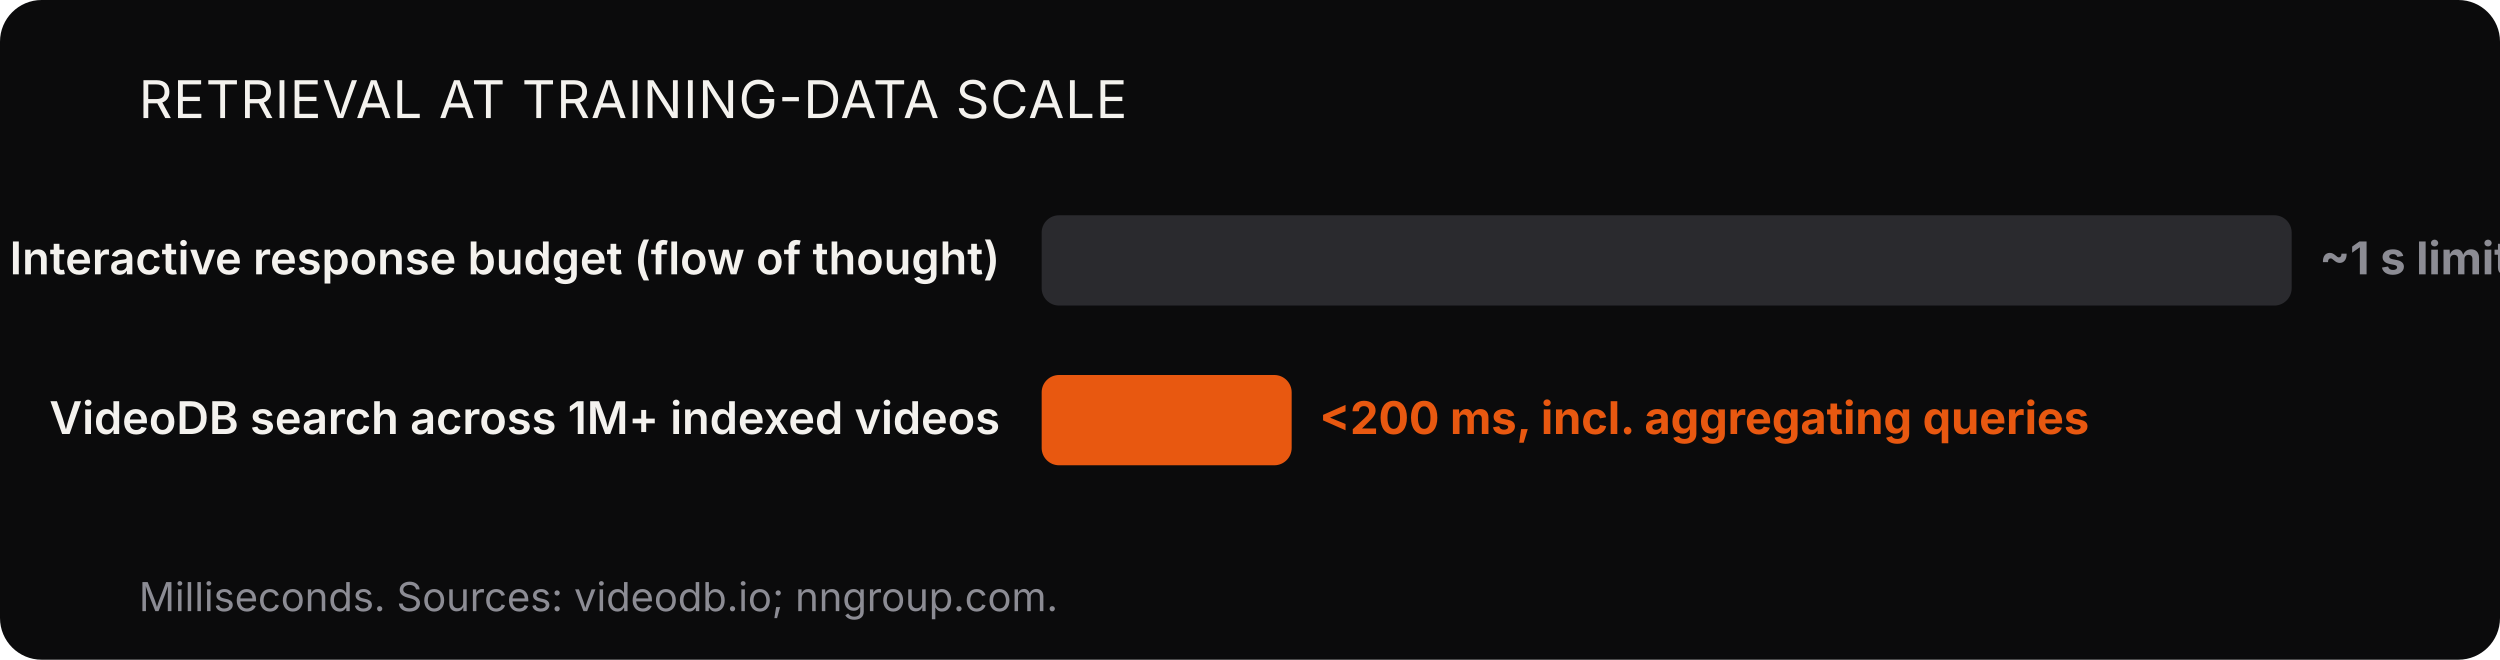
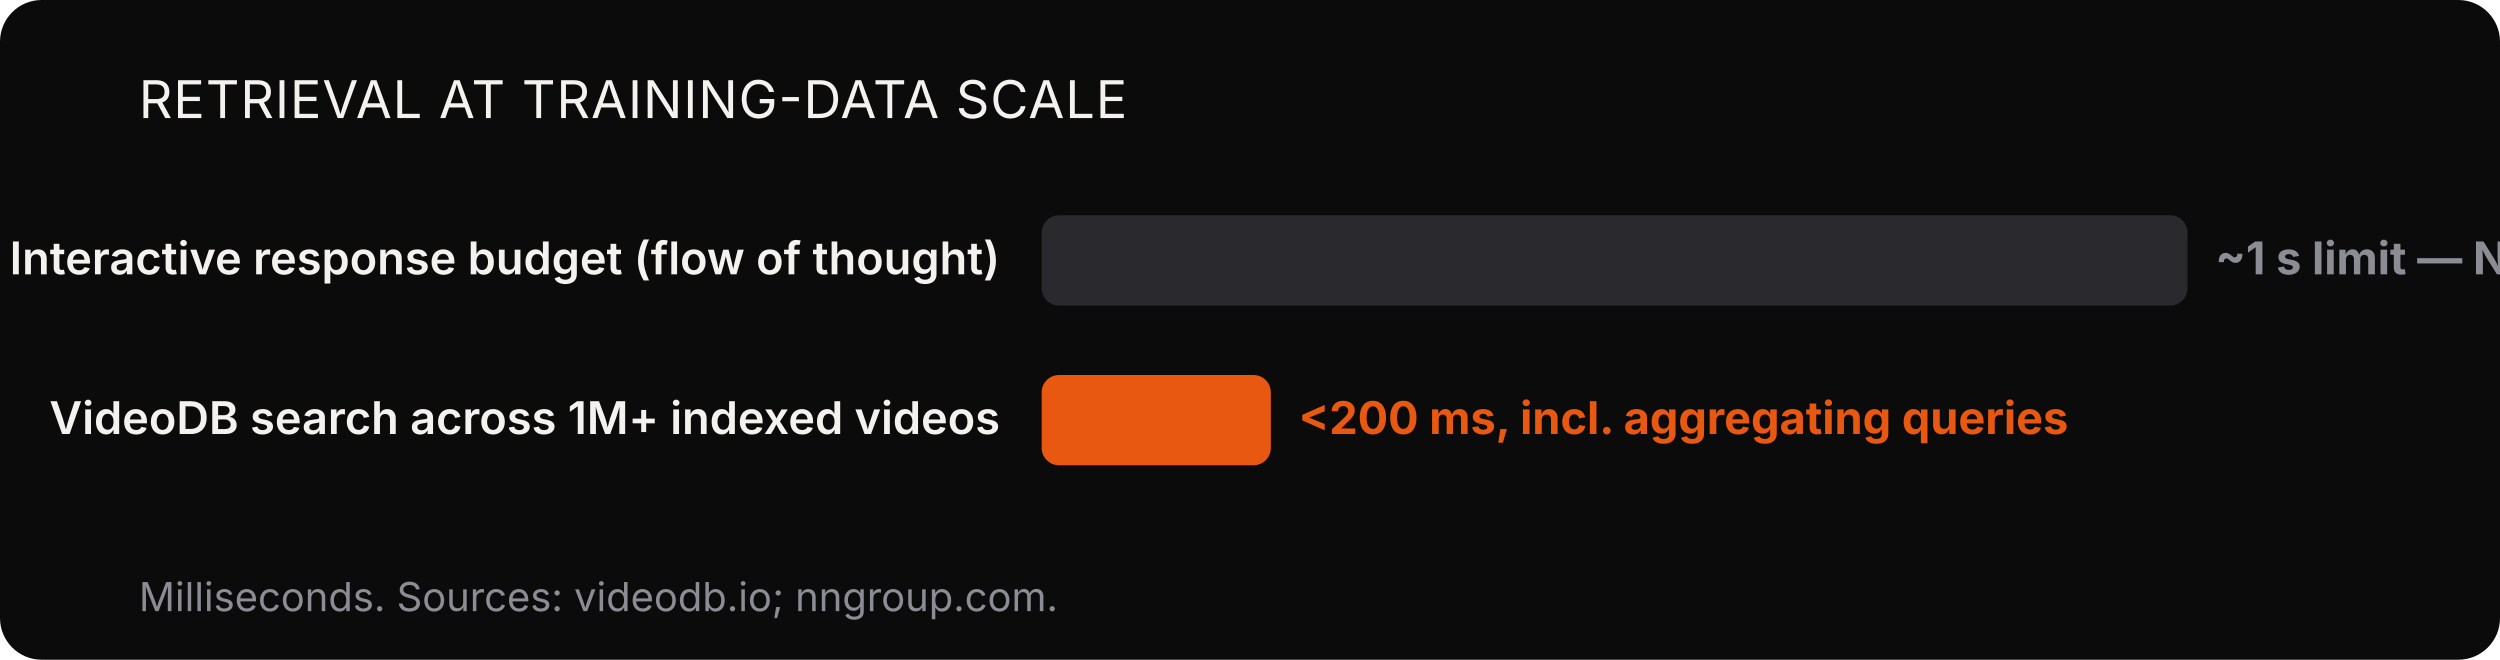
<svg xmlns="http://www.w3.org/2000/svg" viewBox="0 0 720 190" width="720" height="190" font-family="'Inter',system-ui,sans-serif">
  <rect width="720" height="190" rx="12" fill="#0B0B0C" />
  <text x="40" y="34" font-size="15" font-family="'Archivo Black','Inter',sans-serif" fill="#F4F2EE" letter-spacing=".02em">RETRIEVAL AT TRAINING-DATA SCALE</text>
  <text x="288" y="79" font-size="13" font-weight="600" fill="#F4F2EE" text-anchor="end">Interactive response budget (flow of thought)</text>
-   <rect x="300" y="62" width="360" height="26" rx="5" fill="#2A2A2E" />
-   <text x="668" y="79" font-size="13" font-weight="700" fill="#8C8C94" style="font-variant-numeric:tabular-nums">~1 s limit — Nielsen Norman Group</text>
+   <rect x="300" y="62" width="330" height="26" rx="5" fill="#2A2A2E" />
+   <text x="638" y="79" font-size="13" font-weight="700" fill="#8C8C94" style="font-variant-numeric:tabular-nums">~1 s limit — Nielsen Norman Group</text>
  <text x="288" y="125" font-size="13" font-weight="600" fill="#F4F2EE" text-anchor="end">VideoDB search across 1M+ indexed videos</text>
-   <rect x="300" y="108" width="72" height="26" rx="5" fill="#E85810" />
-   <text x="380" y="125" font-size="13" font-weight="700" fill="#E85810" style="font-variant-numeric:tabular-nums">&lt;200 ms, incl. aggregating queries</text>
+   <rect x="300" y="108" width="66" height="26" rx="5" fill="#E85810" />
+   <text x="374" y="125" font-size="13" font-weight="700" fill="#E85810" style="font-variant-numeric:tabular-nums">&lt;200 ms, incl. aggregating queries</text>
  <text x="40" y="176" font-size="11.5" fill="#8C8C94">Milliseconds. Sources: videodb.io; nngroup.com.</text>
</svg>
